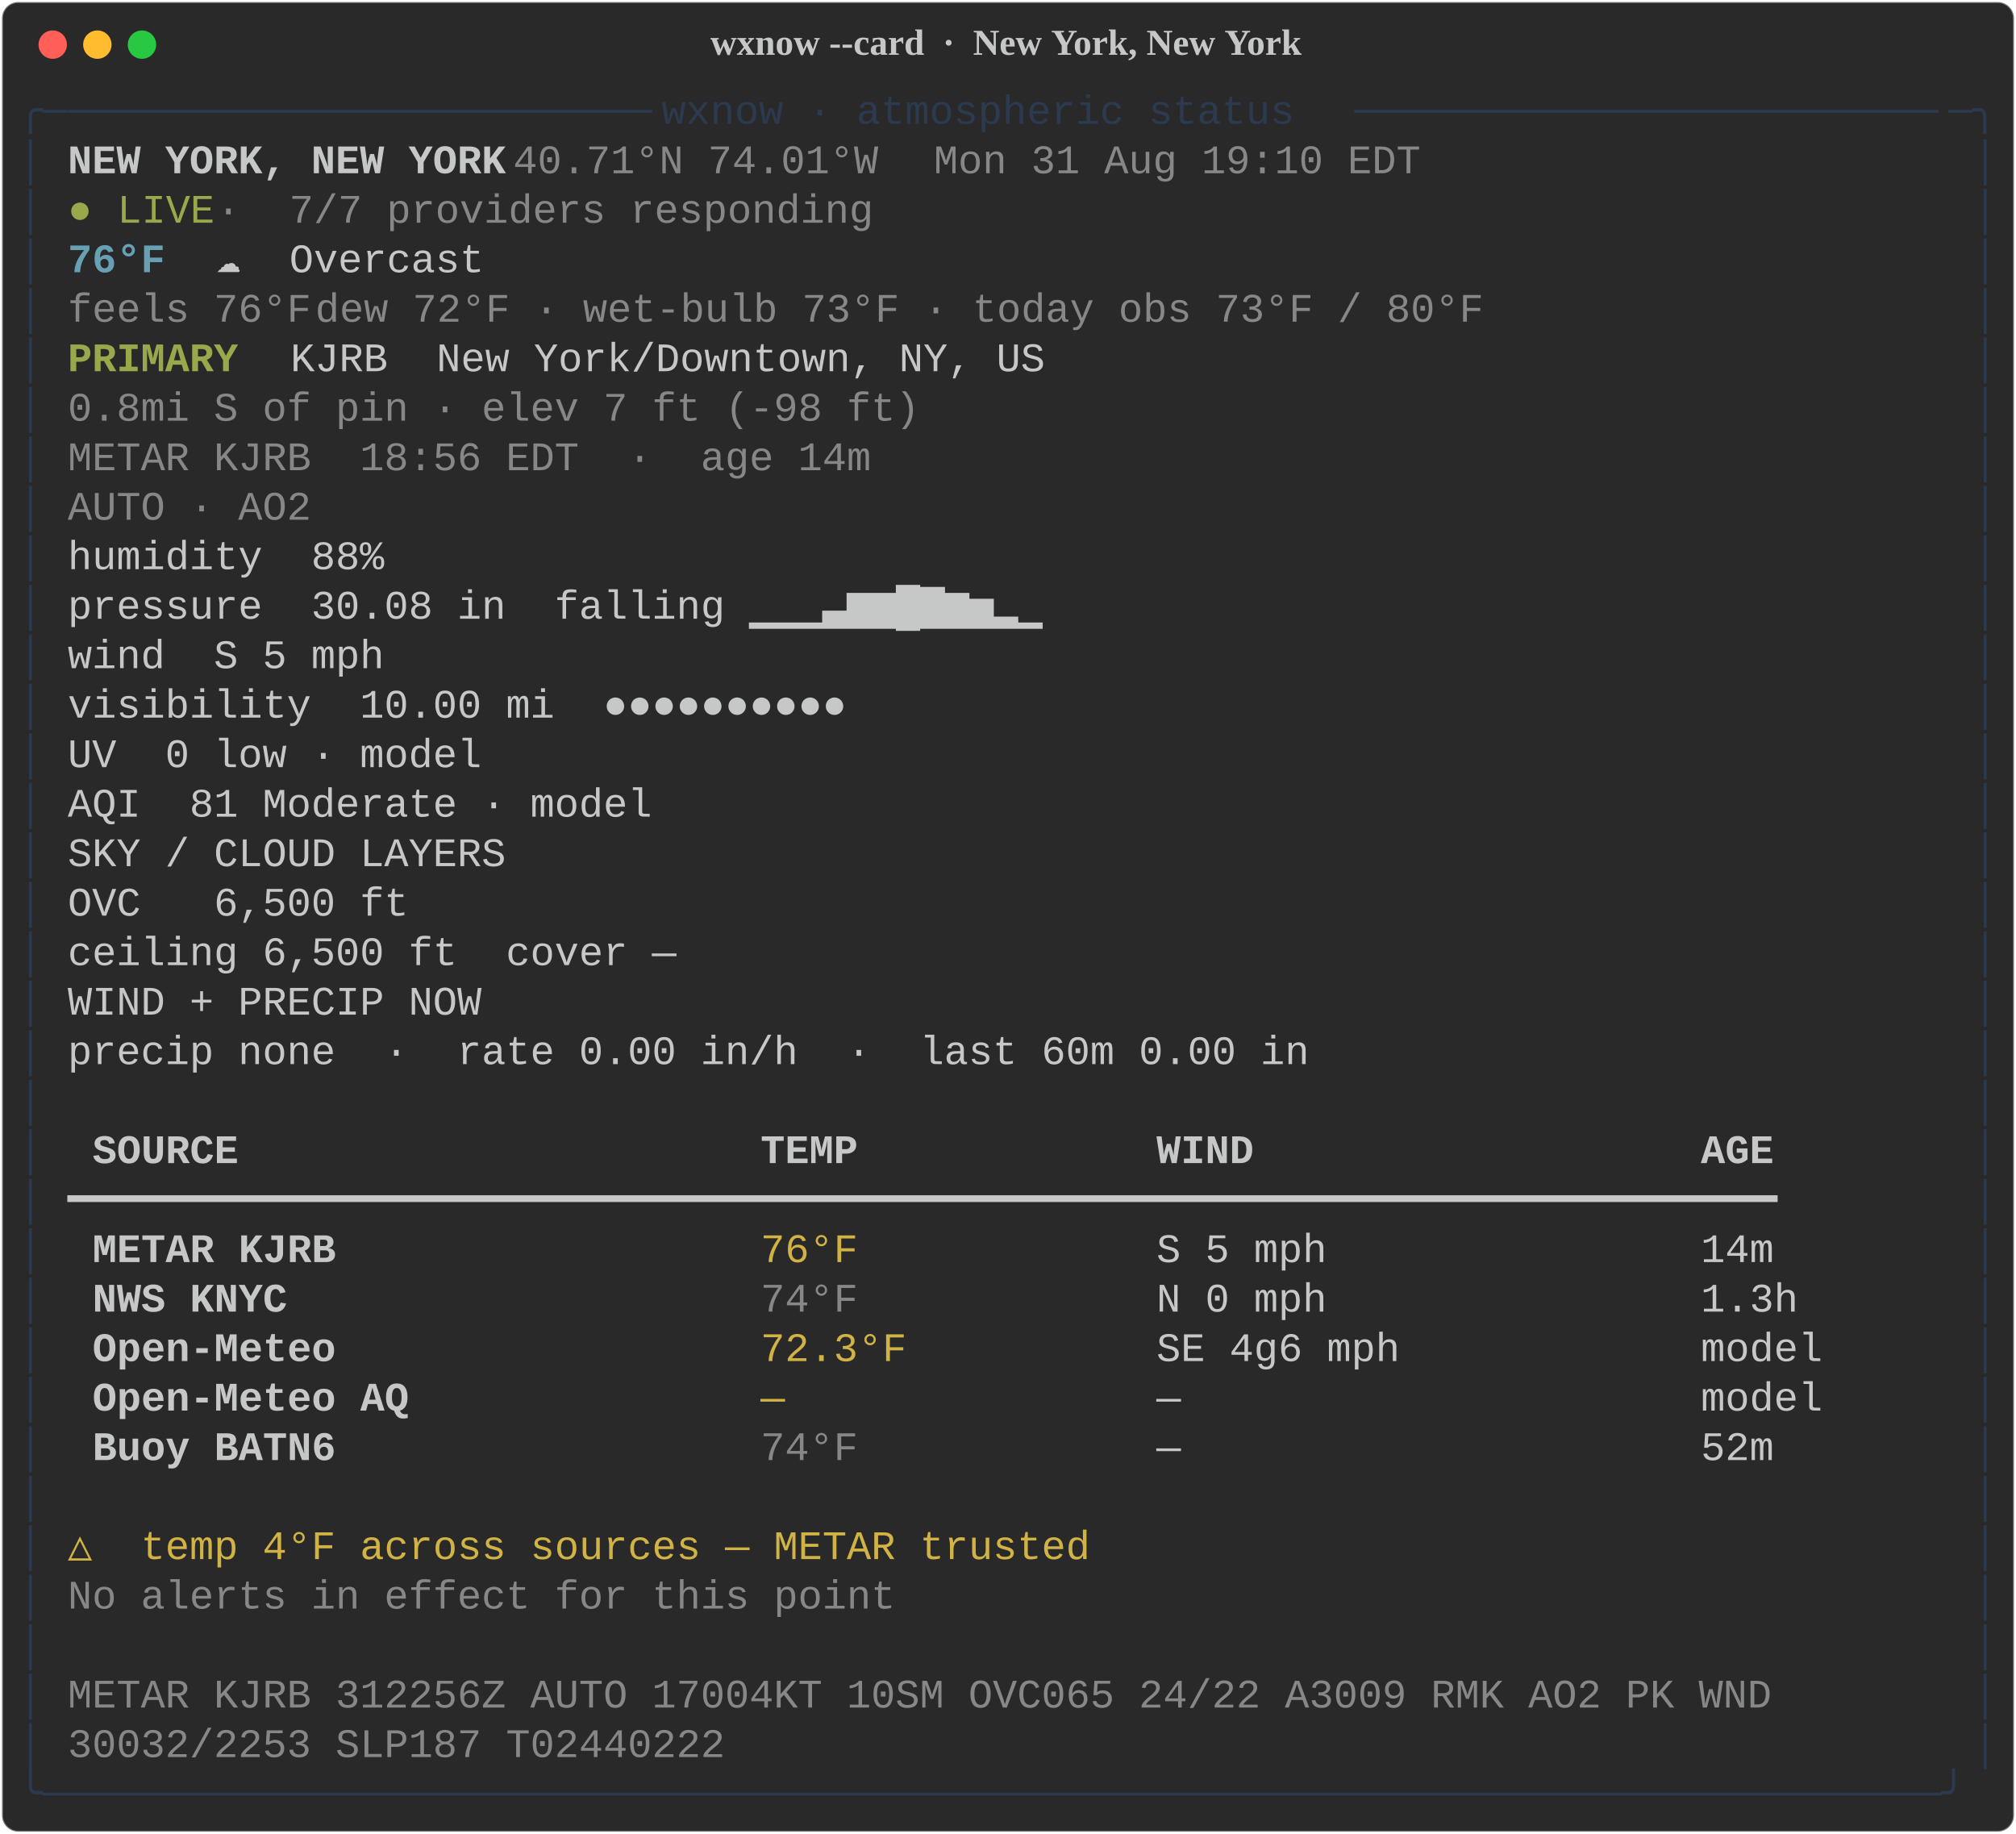
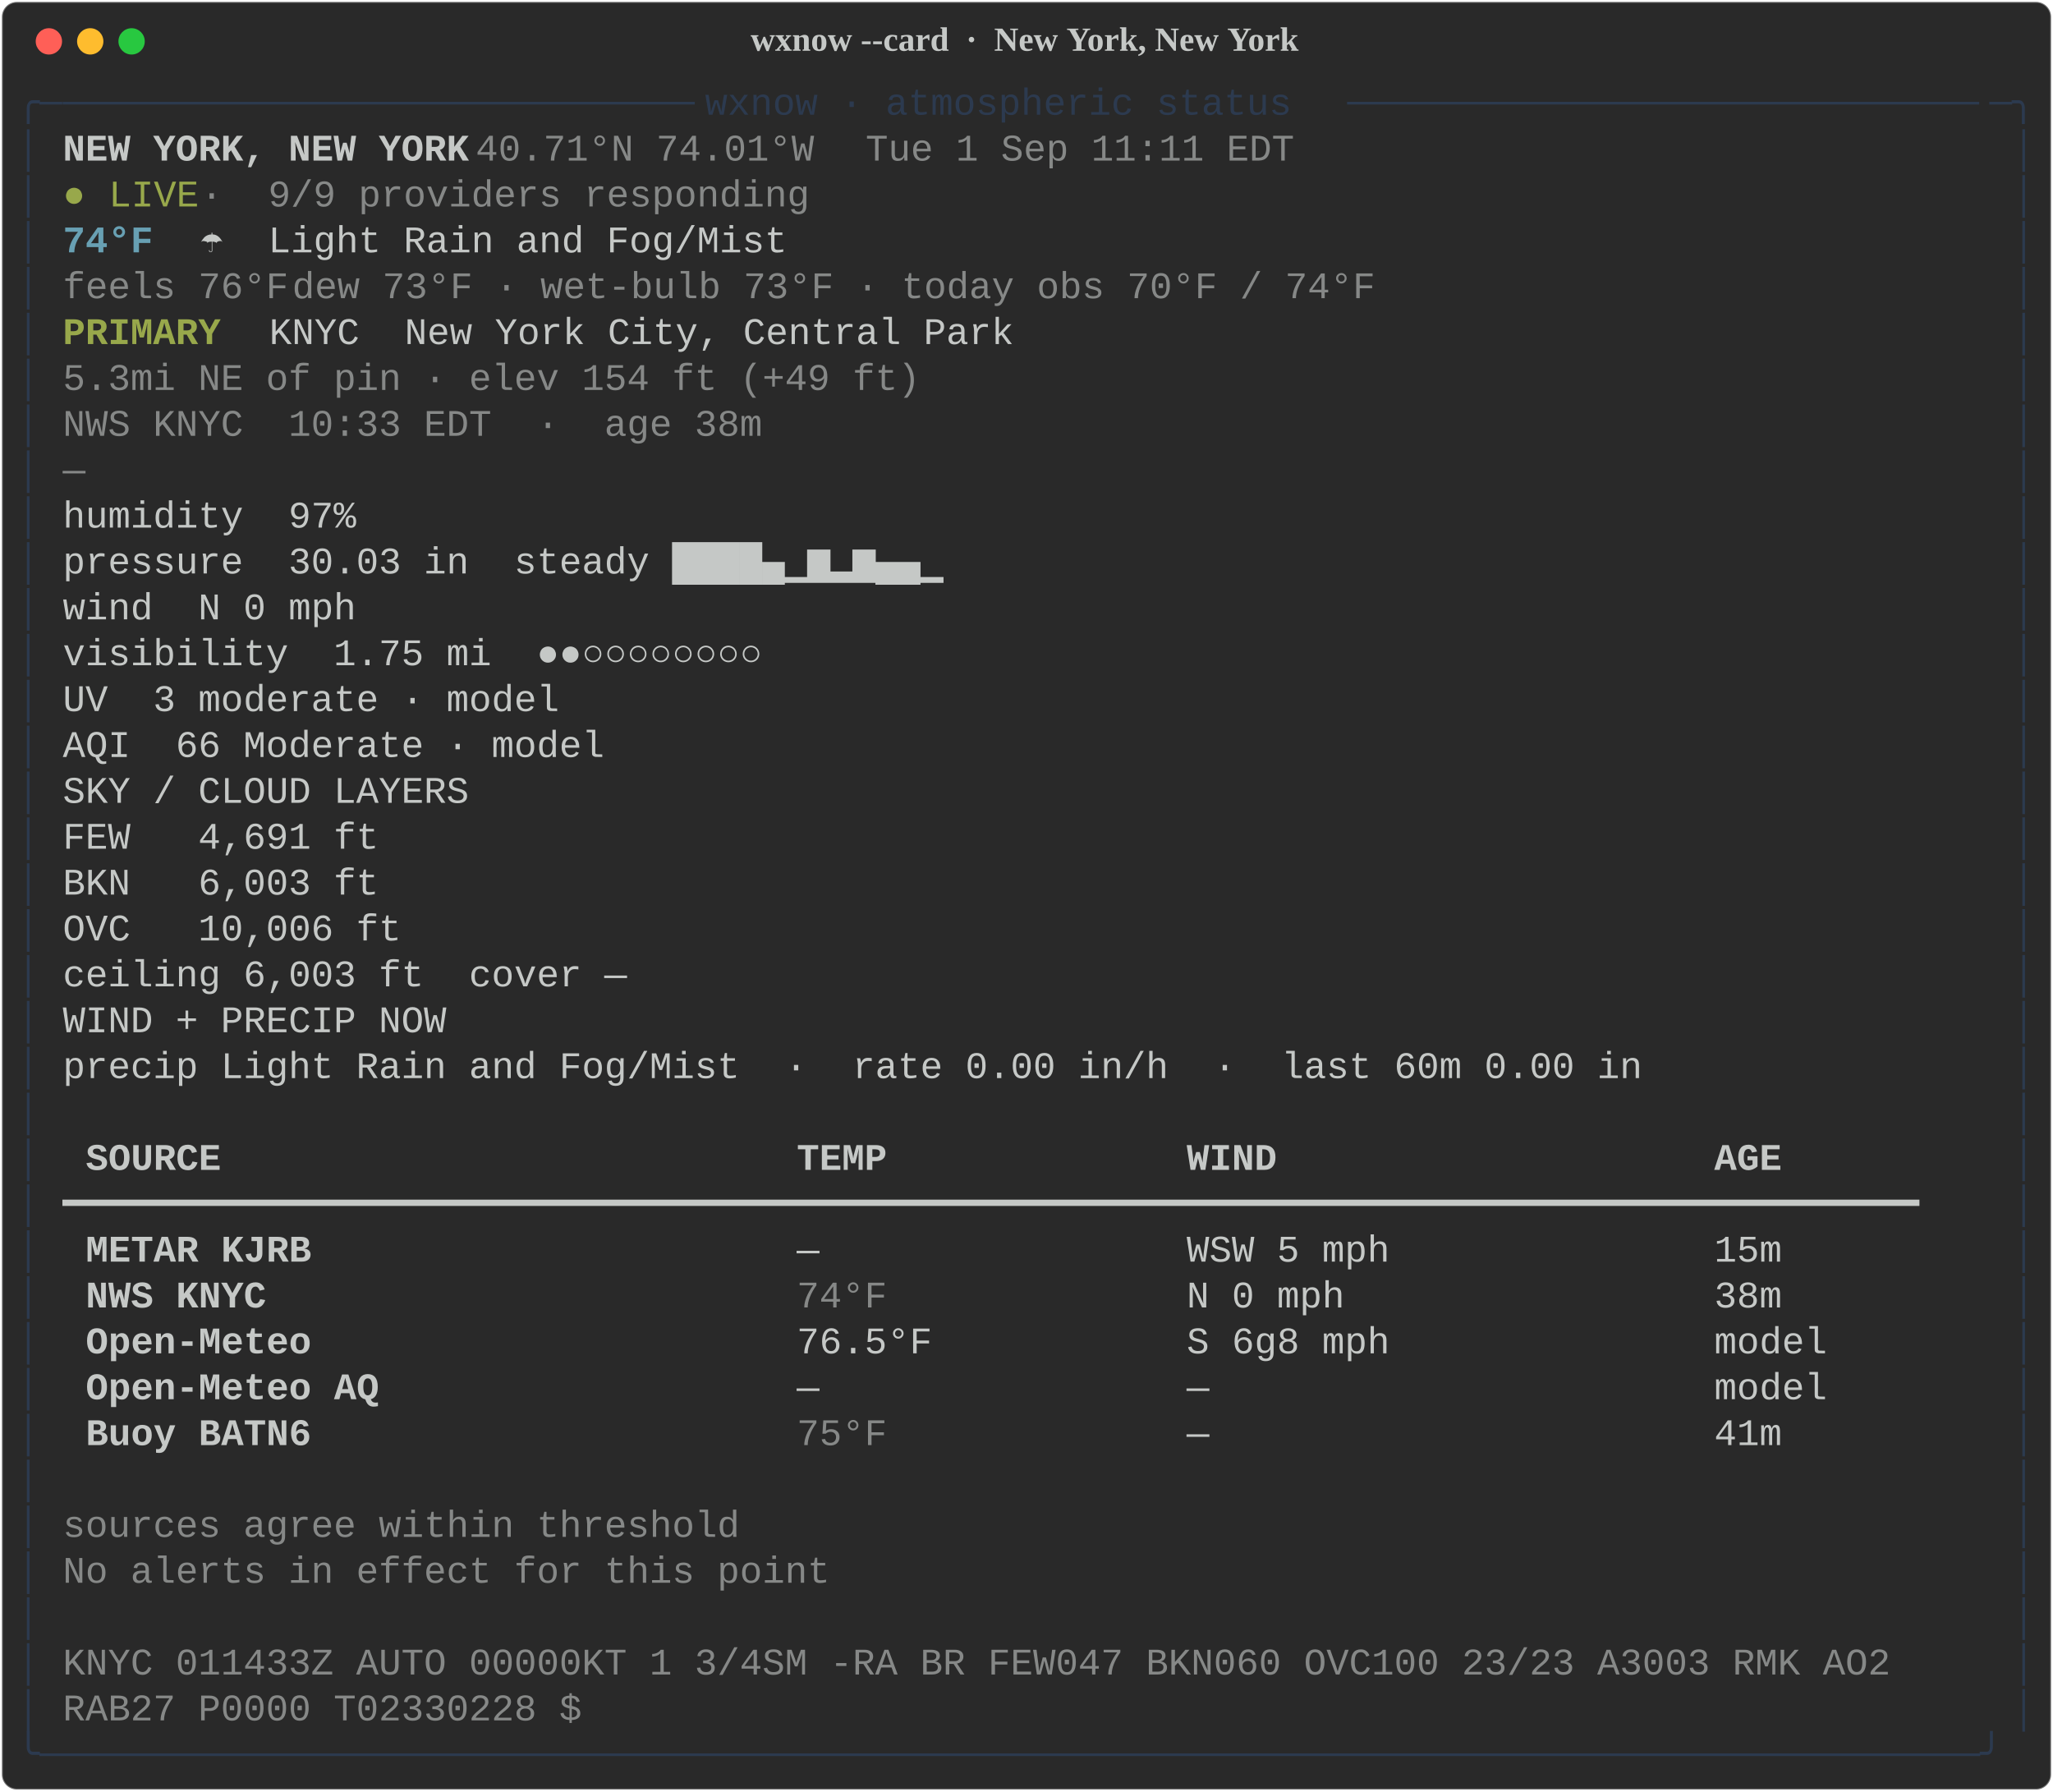
- <svg xmlns="http://www.w3.org/2000/svg" viewBox="0 0 994 904.0">
-   <rect fill="#292929" stroke="rgba(255,255,255,0.35)" stroke-width="1" x="1" y="1" width="992" height="902" rx="8" />
-   <text font-weight="bold" font-size="18px" fill="#c5c8c6" text-anchor="middle" x="496" y="27">wxnow --card  ·  New York, New York</text>
+ <svg xmlns="http://www.w3.org/2000/svg" class="rich-terminal" viewBox="0 0 1092 952.8">
+   <defs>
+     <clipPath id="wxnow-card-clip-terminal">
+       <rect x="0" y="0" width="1072.6" height="901.8" />
+     </clipPath>
+     <clipPath id="wxnow-card-line-0">
+       <rect x="0" y="1.5" width="1073.6" height="24.65" />
+     </clipPath>
+     <clipPath id="wxnow-card-line-1">
+       <rect x="0" y="25.9" width="1073.6" height="24.65" />
+     </clipPath>
+     <clipPath id="wxnow-card-line-2">
+       <rect x="0" y="50.3" width="1073.6" height="24.65" />
+     </clipPath>
+     <clipPath id="wxnow-card-line-3">
+       <rect x="0" y="74.7" width="1073.6" height="24.65" />
+     </clipPath>
+     <clipPath id="wxnow-card-line-4">
+       <rect x="0" y="99.1" width="1073.6" height="24.65" />
+     </clipPath>
+     <clipPath id="wxnow-card-line-5">
+       <rect x="0" y="123.5" width="1073.6" height="24.65" />
+     </clipPath>
+     <clipPath id="wxnow-card-line-6">
+       <rect x="0" y="147.9" width="1073.6" height="24.65" />
+     </clipPath>
+     <clipPath id="wxnow-card-line-7">
+       <rect x="0" y="172.3" width="1073.6" height="24.65" />
+     </clipPath>
+     <clipPath id="wxnow-card-line-8">
+       <rect x="0" y="196.7" width="1073.6" height="24.65" />
+     </clipPath>
+     <clipPath id="wxnow-card-line-9">
+       <rect x="0" y="221.1" width="1073.6" height="24.65" />
+     </clipPath>
+     <clipPath id="wxnow-card-line-10">
+       <rect x="0" y="245.5" width="1073.6" height="24.65" />
+     </clipPath>
+     <clipPath id="wxnow-card-line-11">
+       <rect x="0" y="269.9" width="1073.6" height="24.65" />
+     </clipPath>
+     <clipPath id="wxnow-card-line-12">
+       <rect x="0" y="294.3" width="1073.6" height="24.65" />
+     </clipPath>
+     <clipPath id="wxnow-card-line-13">
+       <rect x="0" y="318.7" width="1073.6" height="24.65" />
+     </clipPath>
+     <clipPath id="wxnow-card-line-14">
+       <rect x="0" y="343.1" width="1073.6" height="24.65" />
+     </clipPath>
+     <clipPath id="wxnow-card-line-15">
+       <rect x="0" y="367.5" width="1073.6" height="24.65" />
+     </clipPath>
+     <clipPath id="wxnow-card-line-16">
+       <rect x="0" y="391.9" width="1073.6" height="24.65" />
+     </clipPath>
+     <clipPath id="wxnow-card-line-17">
+       <rect x="0" y="416.3" width="1073.6" height="24.65" />
+     </clipPath>
+     <clipPath id="wxnow-card-line-18">
+       <rect x="0" y="440.7" width="1073.6" height="24.65" />
+     </clipPath>
+     <clipPath id="wxnow-card-line-19">
+       <rect x="0" y="465.1" width="1073.6" height="24.65" />
+     </clipPath>
+     <clipPath id="wxnow-card-line-20">
+       <rect x="0" y="489.5" width="1073.6" height="24.65" />
+     </clipPath>
+     <clipPath id="wxnow-card-line-21">
+       <rect x="0" y="513.9" width="1073.6" height="24.65" />
+     </clipPath>
+     <clipPath id="wxnow-card-line-22">
+       <rect x="0" y="538.3" width="1073.6" height="24.65" />
+     </clipPath>
+     <clipPath id="wxnow-card-line-23">
+       <rect x="0" y="562.7" width="1073.6" height="24.65" />
+     </clipPath>
+     <clipPath id="wxnow-card-line-24">
+       <rect x="0" y="587.1" width="1073.6" height="24.65" />
+     </clipPath>
+     <clipPath id="wxnow-card-line-25">
+       <rect x="0" y="611.5" width="1073.6" height="24.65" />
+     </clipPath>
+     <clipPath id="wxnow-card-line-26">
+       <rect x="0" y="635.9" width="1073.6" height="24.65" />
+     </clipPath>
+     <clipPath id="wxnow-card-line-27">
+       <rect x="0" y="660.3" width="1073.6" height="24.65" />
+     </clipPath>
+     <clipPath id="wxnow-card-line-28">
+       <rect x="0" y="684.7" width="1073.6" height="24.65" />
+     </clipPath>
+     <clipPath id="wxnow-card-line-29">
+       <rect x="0" y="709.1" width="1073.6" height="24.65" />
+     </clipPath>
+     <clipPath id="wxnow-card-line-30">
+       <rect x="0" y="733.5" width="1073.6" height="24.65" />
+     </clipPath>
+     <clipPath id="wxnow-card-line-31">
+       <rect x="0" y="757.9" width="1073.6" height="24.65" />
+     </clipPath>
+     <clipPath id="wxnow-card-line-32">
+       <rect x="0" y="782.3" width="1073.6" height="24.65" />
+     </clipPath>
+     <clipPath id="wxnow-card-line-33">
+       <rect x="0" y="806.7" width="1073.6" height="24.65" />
+     </clipPath>
+     <clipPath id="wxnow-card-line-34">
+       <rect x="0" y="831.1" width="1073.6" height="24.65" />
+     </clipPath>
+     <clipPath id="wxnow-card-line-35">
+       <rect x="0" y="855.5" width="1073.6" height="24.65" />
+     </clipPath>
+   </defs>
+   <rect fill="#292929" stroke="rgba(255,255,255,0.35)" stroke-width="1" x="1" y="1" width="1090" height="950.8" rx="8" />
+   <text class="wxnow-card-title" font-weight="bold" font-size="18px" fill="#c5c8c6" text-anchor="middle" x="545" y="27">wxnow --card  ·  New York, New York</text>
  <g transform="translate(26,22)">
    <circle cx="0" cy="0" r="7" fill="#ff5f57" />
    <circle cx="22" cy="0" r="7" fill="#febc2e" />
    <circle cx="44" cy="0" r="7" fill="#28c840" />
  </g>
-   <g transform="translate(9, 41)">
-     <g font-size="20px" font-family="ui-monospace, SFMono-Regular, Menlo, Monaco, Consolas, Liberation Mono, monospace">
-       <text fill="#2c3a4f" x="0" y="20">╭─</text>
-       <text fill="#2c3a4f" x="24.4" y="20">────────────────────────</text>
-       <text fill="#2c3a4f" x="317.2" y="20"> wxnow · atmospheric status</text>
-       <text fill="#2c3a4f" x="658.8" y="20">────────────────────────</text>
-       <text fill="#2c3a4f" x="951.6" y="20">─╮</text>
-       <text fill="#2c3a4f" x="0" y="44.4">│</text>
-       <text fill="#c5c8c6" font-weight="bold" x="24.4" y="44.4">NEW YORK, NEW YORK</text>
-       <text fill="#868887" x="244" y="44.4">  40.71°N 74.01°W</text>
-       <text fill="#868887" x="451.4" y="44.4">  Mon 31 Aug 19:10 EDT</text>
-       <text fill="#2c3a4f" x="963.8" y="44.4">│</text>
-       <text fill="#2c3a4f" x="0" y="68.8">│</text>
-       <text fill="#98a84b" x="24.4" y="68.8">●</text>
-       <text fill="#98a84b" x="48.8" y="68.8">LIVE</text>
-       <text fill="#868887" x="97.6" y="68.8">  ·  7/7 providers responding</text>
-       <text fill="#2c3a4f" x="963.8" y="68.8">│</text>
-       <text fill="#2c3a4f" x="0" y="93.2">│</text>
-       <text fill="#68a0b3" font-weight="bold" x="24.4" y="93.2">76°F</text>
-       <text fill="#c5c8c6" x="97.6" y="93.2">☁  Overcast</text>
-       <text fill="#2c3a4f" x="963.8" y="93.2">│</text>
-       <text fill="#2c3a4f" x="0" y="117.6">│</text>
-       <text fill="#868887" x="24.4" y="117.6">feels 76°F</text>
-       <text fill="#868887" x="146.4" y="117.6">   dew 72°F · wet-bulb 73°F · today obs 73°F / 80°F</text>
-       <text fill="#2c3a4f" x="963.8" y="117.6">│</text>
-       <text fill="#2c3a4f" x="0" y="142">│</text>
-       <text fill="#98a84b" font-weight="bold" x="24.4" y="142">PRIMARY</text>
-       <text fill="#c5c8c6" x="134.2" y="142">KJRB  New York/Downtown, NY, US</text>
-       <text fill="#2c3a4f" x="963.8" y="142">│</text>
-       <text fill="#2c3a4f" x="0" y="166.4">│</text>
-       <text fill="#868887" x="24.4" y="166.4">0.8mi S of pin · elev 7 ft (-98 ft)</text>
-       <text fill="#2c3a4f" x="963.8" y="166.4">│</text>
-       <text fill="#2c3a4f" x="0" y="190.8">│</text>
-       <text fill="#868887" x="24.4" y="190.8">METAR KJRB  18:56 EDT  ·  age 14m</text>
-       <text fill="#2c3a4f" x="963.8" y="190.8">│</text>
-       <text fill="#2c3a4f" x="0" y="215.2">│</text>
-       <text fill="#868887" x="24.4" y="215.2">AUTO · AO2</text>
-       <text fill="#2c3a4f" x="963.8" y="215.2">│</text>
-       <text fill="#2c3a4f" x="0" y="239.6">│</text>
-       <text fill="#c5c8c6" x="24.4" y="239.6">humidity  88%</text>
-       <text fill="#2c3a4f" x="963.8" y="239.6">│</text>
-       <text fill="#2c3a4f" x="0" y="264">│</text>
-       <text fill="#c5c8c6" x="24.4" y="264">pressure  30.08 in  falling ▁▁▁▃▆▆█▇▆▅▂▁</text>
-       <text fill="#2c3a4f" x="963.8" y="264">│</text>
-       <text fill="#2c3a4f" x="0" y="288.4">│</text>
-       <text fill="#c5c8c6" x="24.4" y="288.4">wind  S 5 mph</text>
-       <text fill="#2c3a4f" x="963.8" y="288.4">│</text>
-       <text fill="#2c3a4f" x="0" y="312.8">│</text>
-       <text fill="#c5c8c6" x="24.4" y="312.8">visibility  10.00 mi  ●●●●●●●●●●</text>
-       <text fill="#2c3a4f" x="963.8" y="312.8">│</text>
-       <text fill="#2c3a4f" x="0" y="337.2">│</text>
-       <text fill="#c5c8c6" x="24.4" y="337.2">UV  0 low · model</text>
-       <text fill="#2c3a4f" x="963.8" y="337.2">│</text>
-       <text fill="#2c3a4f" x="0" y="361.6">│</text>
-       <text fill="#c5c8c6" x="24.4" y="361.6">AQI  81 Moderate · model</text>
-       <text fill="#2c3a4f" x="963.8" y="361.6">│</text>
-       <text fill="#2c3a4f" x="0" y="386">│</text>
-       <text fill="#c5c8c6" x="24.4" y="386">SKY / CLOUD LAYERS</text>
-       <text fill="#2c3a4f" x="963.8" y="386">│</text>
-       <text fill="#2c3a4f" x="0" y="410.4">│</text>
-       <text fill="#c5c8c6" x="24.4" y="410.4">  OVC   6,500 ft</text>
-       <text fill="#2c3a4f" x="963.8" y="410.4">│</text>
-       <text fill="#2c3a4f" x="0" y="434.8">│</text>
-       <text fill="#c5c8c6" x="24.4" y="434.8">  ceiling 6,500 ft  cover —</text>
-       <text fill="#2c3a4f" x="963.8" y="434.8">│</text>
-       <text fill="#2c3a4f" x="0" y="459.2">│</text>
-       <text fill="#c5c8c6" x="24.4" y="459.2">WIND + PRECIP NOW</text>
-       <text fill="#2c3a4f" x="963.8" y="459.2">│</text>
-       <text fill="#2c3a4f" x="0" y="483.6">│</text>
-       <text fill="#c5c8c6" x="24.4" y="483.6">  precip none  ·  rate 0.00 in/h  ·  last 60m 0.00 in</text>
-       <text fill="#2c3a4f" x="963.8" y="483.6">│</text>
-       <text fill="#2c3a4f" x="0" y="508">│</text>
-       <text fill="#2c3a4f" x="963.8" y="508">│</text>
-       <text fill="#2c3a4f" x="0" y="532.4">│</text>
-       <text fill="#c5c8c6" font-weight="bold" x="36.6" y="532.4">SOURCE</text>
-       <text fill="#c5c8c6" font-weight="bold" x="366" y="532.4">TEMP</text>
-       <text fill="#c5c8c6" font-weight="bold" x="561.2" y="532.4">WIND</text>
-       <text fill="#c5c8c6" font-weight="bold" x="829.6" y="532.4">AGE</text>
-       <text fill="#2c3a4f" x="963.8" y="532.4">│</text>
-       <text fill="#2c3a4f" x="0" y="556.8">│</text>
-       <text fill="#c5c8c6" x="24.4" y="556.8"> ━━━━━━━━━━━━━━━━━━━━━━━━━━━━━━━━━━━━━━━━━━━━━━━━━━━━━━━━━━━━━━━━━━━━━━</text>
-       <text fill="#2c3a4f" x="963.8" y="556.8">│</text>
-       <text fill="#2c3a4f" x="0" y="581.2">│</text>
-       <text fill="#c5c8c6" font-weight="bold" x="36.6" y="581.2">METAR KJRB</text>
-       <text fill="#d0b344" x="366" y="581.2">76°F</text>
-       <text fill="#c5c8c6" x="561.2" y="581.2">S 5 mph</text>
-       <text fill="#c5c8c6" x="829.6" y="581.2">14m</text>
-       <text fill="#2c3a4f" x="963.8" y="581.2">│</text>
-       <text fill="#2c3a4f" x="0" y="605.6">│</text>
-       <text fill="#c5c8c6" font-weight="bold" x="36.6" y="605.6">NWS KNYC</text>
-       <text fill="#868887" x="366" y="605.6">74°F</text>
-       <text fill="#c5c8c6" x="561.2" y="605.6">N 0 mph</text>
-       <text fill="#c5c8c6" x="829.6" y="605.6">1.3h</text>
-       <text fill="#2c3a4f" x="963.8" y="605.6">│</text>
-       <text fill="#2c3a4f" x="0" y="630">│</text>
-       <text fill="#c5c8c6" font-weight="bold" x="36.6" y="630">Open-Meteo</text>
-       <text fill="#d0b344" x="366" y="630">72.3°F</text>
-       <text fill="#c5c8c6" x="561.2" y="630">SE 4g6 mph</text>
-       <text fill="#c5c8c6" x="829.6" y="630">model</text>
-       <text fill="#2c3a4f" x="963.8" y="630">│</text>
-       <text fill="#2c3a4f" x="0" y="654.4">│</text>
-       <text fill="#c5c8c6" font-weight="bold" x="36.6" y="654.4">Open-Meteo AQ</text>
-       <text fill="#d0b344" x="366" y="654.4">—</text>
-       <text fill="#c5c8c6" x="561.2" y="654.4">—</text>
-       <text fill="#c5c8c6" x="829.6" y="654.4">model</text>
-       <text fill="#2c3a4f" x="963.8" y="654.4">│</text>
-       <text fill="#2c3a4f" x="0" y="678.8">│</text>
-       <text fill="#c5c8c6" font-weight="bold" x="36.6" y="678.8">Buoy BATN6</text>
-       <text fill="#868887" x="366" y="678.8">74°F</text>
-       <text fill="#c5c8c6" x="561.2" y="678.8">—</text>
-       <text fill="#c5c8c6" x="829.6" y="678.8">52m</text>
-       <text fill="#2c3a4f" x="963.8" y="678.8">│</text>
-       <text fill="#2c3a4f" x="0" y="703.2">│</text>
-       <text fill="#2c3a4f" x="963.8" y="703.2">│</text>
-       <text fill="#2c3a4f" x="0" y="727.6">│</text>
-       <text fill="#d0b344" x="24.4" y="727.6">△  temp 4°F across sources — METAR trusted</text>
-       <text fill="#2c3a4f" x="963.8" y="727.6">│</text>
-       <text fill="#2c3a4f" x="0" y="752">│</text>
-       <text fill="#868887" x="24.4" y="752">No alerts in effect for this point</text>
-       <text fill="#2c3a4f" x="963.8" y="752">│</text>
-       <text fill="#2c3a4f" x="0" y="776.4">│</text>
-       <text fill="#2c3a4f" x="963.8" y="776.4">│</text>
-       <text fill="#2c3a4f" x="0" y="800.8">│</text>
-       <text fill="#868887" x="24.4" y="800.8">METAR KJRB 312256Z AUTO 17004KT 10SM OVC065 24/22 A3009 RMK AO2 PK WND</text>
-       <text fill="#2c3a4f" x="963.8" y="800.8">│</text>
-       <text fill="#2c3a4f" x="0" y="825.2">│</text>
-       <text fill="#868887" x="24.4" y="825.2">30032/2253 SLP187 T02440222</text>
-       <text fill="#2c3a4f" x="963.8" y="825.2">│</text>
-       <text fill="#2c3a4f" x="0" y="849.6">╰──────────────────────────────────────────────────────────────────────────────╯</text>
+   <g transform="translate(9, 41)" clip-path="url(#wxnow-card-clip-terminal)">
+     <g class="wxnow-card-matrix" font-size="20px" font-family="ui-monospace, SFMono-Regular, Menlo, Monaco, Consolas, Liberation Mono, monospace">
+       <text class="wxnow-card-r1" fill="#2c3a4f" x="0" y="20" textLength="24.4" clip-path="url(#wxnow-card-line-0)">╭─</text>
+       <text class="wxnow-card-r1" fill="#2c3a4f" x="24.4" y="20" textLength="341.6" clip-path="url(#wxnow-card-line-0)">────────────────────────────</text>
+       <text class="wxnow-card-r1" fill="#2c3a4f" x="366" y="20" textLength="341.6" clip-path="url(#wxnow-card-line-0)"> wxnow · atmospheric status </text>
+       <text class="wxnow-card-r1" fill="#2c3a4f" x="707.6" y="20" textLength="341.6" clip-path="url(#wxnow-card-line-0)">────────────────────────────</text>
+       <text class="wxnow-card-r1" fill="#2c3a4f" x="1049.2" y="20" textLength="24.4" clip-path="url(#wxnow-card-line-0)">─╮</text>
+       <text class="wxnow-card-r2" fill="#c5c8c6" x="1073.6" y="20" textLength="12.2" clip-path="url(#wxnow-card-line-0)">
+ </text>
+       <text class="wxnow-card-r1" fill="#2c3a4f" x="0" y="44.4" textLength="12.2" clip-path="url(#wxnow-card-line-1)">│</text>
+       <text class="wxnow-card-r3" fill="#c5c8c6" font-weight="bold" x="24.4" y="44.4" textLength="219.6" clip-path="url(#wxnow-card-line-1)">NEW YORK, NEW YORK</text>
+       <text class="wxnow-card-r4" fill="#868887" x="244" y="44.4" textLength="207.4" clip-path="url(#wxnow-card-line-1)">  40.71°N 74.01°W</text>
+       <text class="wxnow-card-r4" fill="#868887" x="451.4" y="44.4" textLength="256.2" clip-path="url(#wxnow-card-line-1)">  Tue 1 Sep 11:11 EDT</text>
+       <text class="wxnow-card-r1" fill="#2c3a4f" x="1061.4" y="44.4" textLength="12.2" clip-path="url(#wxnow-card-line-1)">│</text>
+       <text class="wxnow-card-r2" fill="#c5c8c6" x="1073.6" y="44.4" textLength="12.2" clip-path="url(#wxnow-card-line-1)">
+ </text>
+       <text class="wxnow-card-r1" fill="#2c3a4f" x="0" y="68.8" textLength="12.2" clip-path="url(#wxnow-card-line-2)">│</text>
+       <text class="wxnow-card-r5" fill="#98a84b" x="24.4" y="68.8" textLength="24.4" clip-path="url(#wxnow-card-line-2)">● </text>
+       <text class="wxnow-card-r5" fill="#98a84b" x="48.8" y="68.8" textLength="48.8" clip-path="url(#wxnow-card-line-2)">LIVE</text>
+       <text class="wxnow-card-r4" fill="#868887" x="97.6" y="68.8" textLength="353.8" clip-path="url(#wxnow-card-line-2)">  ·  9/9 providers responding</text>
+       <text class="wxnow-card-r1" fill="#2c3a4f" x="1061.4" y="68.8" textLength="12.2" clip-path="url(#wxnow-card-line-2)">│</text>
+       <text class="wxnow-card-r2" fill="#c5c8c6" x="1073.6" y="68.8" textLength="12.2" clip-path="url(#wxnow-card-line-2)">
+ </text>
+       <text class="wxnow-card-r1" fill="#2c3a4f" x="0" y="93.2" textLength="12.2" clip-path="url(#wxnow-card-line-3)">│</text>
+       <text class="wxnow-card-r6" fill="#68a0b3" font-weight="bold" x="24.4" y="93.2" textLength="73.2" clip-path="url(#wxnow-card-line-3)">74°F  </text>
+       <text class="wxnow-card-r2" fill="#c5c8c6" x="97.6" y="93.2" textLength="951.6" clip-path="url(#wxnow-card-line-3)">☂  Light Rain and Fog/Mist                                                    </text>
+       <text class="wxnow-card-r1" fill="#2c3a4f" x="1061.4" y="93.2" textLength="12.2" clip-path="url(#wxnow-card-line-3)">│</text>
+       <text class="wxnow-card-r2" fill="#c5c8c6" x="1073.6" y="93.2" textLength="12.2" clip-path="url(#wxnow-card-line-3)">
+ </text>
+       <text class="wxnow-card-r1" fill="#2c3a4f" x="0" y="117.6" textLength="12.2" clip-path="url(#wxnow-card-line-4)">│</text>
+       <text class="wxnow-card-r4" fill="#868887" x="24.4" y="117.6" textLength="122" clip-path="url(#wxnow-card-line-4)">feels 76°F</text>
+       <text class="wxnow-card-r4" fill="#868887" x="146.4" y="117.6" textLength="622.2" clip-path="url(#wxnow-card-line-4)">   dew 73°F · wet-bulb 73°F · today obs 70°F / 74°F</text>
+       <text class="wxnow-card-r1" fill="#2c3a4f" x="1061.4" y="117.6" textLength="12.2" clip-path="url(#wxnow-card-line-4)">│</text>
+       <text class="wxnow-card-r2" fill="#c5c8c6" x="1073.6" y="117.6" textLength="12.2" clip-path="url(#wxnow-card-line-4)">
+ </text>
+       <text class="wxnow-card-r1" fill="#2c3a4f" x="0" y="142" textLength="12.2" clip-path="url(#wxnow-card-line-5)">│</text>
+       <text class="wxnow-card-r7" fill="#98a84b" font-weight="bold" x="24.4" y="142" textLength="109.8" clip-path="url(#wxnow-card-line-5)">PRIMARY  </text>
+       <text class="wxnow-card-r2" fill="#c5c8c6" x="134.2" y="142" textLength="915" clip-path="url(#wxnow-card-line-5)">KNYC  New York City, Central Park                                          </text>
+       <text class="wxnow-card-r1" fill="#2c3a4f" x="1061.4" y="142" textLength="12.2" clip-path="url(#wxnow-card-line-5)">│</text>
+       <text class="wxnow-card-r2" fill="#c5c8c6" x="1073.6" y="142" textLength="12.2" clip-path="url(#wxnow-card-line-5)">
+ </text>
+       <text class="wxnow-card-r1" fill="#2c3a4f" x="0" y="166.4" textLength="12.2" clip-path="url(#wxnow-card-line-6)">│</text>
+       <text class="wxnow-card-r4" fill="#868887" x="24.4" y="166.4" textLength="463.6" clip-path="url(#wxnow-card-line-6)">5.3mi NE of pin · elev 154 ft (+49 ft)</text>
+       <text class="wxnow-card-r1" fill="#2c3a4f" x="1061.4" y="166.4" textLength="12.2" clip-path="url(#wxnow-card-line-6)">│</text>
+       <text class="wxnow-card-r2" fill="#c5c8c6" x="1073.6" y="166.4" textLength="12.2" clip-path="url(#wxnow-card-line-6)">
+ </text>
+       <text class="wxnow-card-r1" fill="#2c3a4f" x="0" y="190.8" textLength="12.2" clip-path="url(#wxnow-card-line-7)">│</text>
+       <text class="wxnow-card-r4" fill="#868887" x="24.4" y="190.8" textLength="378.2" clip-path="url(#wxnow-card-line-7)">NWS KNYC  10:33 EDT  ·  age 38m</text>
+       <text class="wxnow-card-r1" fill="#2c3a4f" x="1061.4" y="190.8" textLength="12.2" clip-path="url(#wxnow-card-line-7)">│</text>
+       <text class="wxnow-card-r2" fill="#c5c8c6" x="1073.6" y="190.8" textLength="12.2" clip-path="url(#wxnow-card-line-7)">
+ </text>
+       <text class="wxnow-card-r1" fill="#2c3a4f" x="0" y="215.2" textLength="12.2" clip-path="url(#wxnow-card-line-8)">│</text>
+       <text class="wxnow-card-r4" fill="#868887" x="24.4" y="215.2" textLength="12.2" clip-path="url(#wxnow-card-line-8)">—</text>
+       <text class="wxnow-card-r1" fill="#2c3a4f" x="1061.4" y="215.2" textLength="12.2" clip-path="url(#wxnow-card-line-8)">│</text>
+       <text class="wxnow-card-r2" fill="#c5c8c6" x="1073.6" y="215.2" textLength="12.2" clip-path="url(#wxnow-card-line-8)">
+ </text>
+       <text class="wxnow-card-r1" fill="#2c3a4f" x="0" y="239.6" textLength="12.2" clip-path="url(#wxnow-card-line-9)">│</text>
+       <text class="wxnow-card-r2" fill="#c5c8c6" x="24.4" y="239.6" textLength="1024.8" clip-path="url(#wxnow-card-line-9)">humidity  97%                                                                       </text>
+       <text class="wxnow-card-r1" fill="#2c3a4f" x="1061.4" y="239.6" textLength="12.2" clip-path="url(#wxnow-card-line-9)">│</text>
+       <text class="wxnow-card-r2" fill="#c5c8c6" x="1073.6" y="239.6" textLength="12.2" clip-path="url(#wxnow-card-line-9)">
+ </text>
+       <text class="wxnow-card-r1" fill="#2c3a4f" x="0" y="264" textLength="12.2" clip-path="url(#wxnow-card-line-10)">│</text>
+       <text class="wxnow-card-r2" fill="#c5c8c6" x="24.4" y="264" textLength="1024.8" clip-path="url(#wxnow-card-line-10)">pressure  30.03 in  steady ████▄▁▆▂▆▄▄▁                                             </text>
+       <text class="wxnow-card-r1" fill="#2c3a4f" x="1061.4" y="264" textLength="12.2" clip-path="url(#wxnow-card-line-10)">│</text>
+       <text class="wxnow-card-r2" fill="#c5c8c6" x="1073.6" y="264" textLength="12.2" clip-path="url(#wxnow-card-line-10)">
+ </text>
+       <text class="wxnow-card-r1" fill="#2c3a4f" x="0" y="288.4" textLength="12.2" clip-path="url(#wxnow-card-line-11)">│</text>
+       <text class="wxnow-card-r2" fill="#c5c8c6" x="24.4" y="288.4" textLength="1024.8" clip-path="url(#wxnow-card-line-11)">wind  N 0 mph                                                                       </text>
+       <text class="wxnow-card-r1" fill="#2c3a4f" x="1061.4" y="288.4" textLength="12.2" clip-path="url(#wxnow-card-line-11)">│</text>
+       <text class="wxnow-card-r2" fill="#c5c8c6" x="1073.6" y="288.4" textLength="12.2" clip-path="url(#wxnow-card-line-11)">
+ </text>
+       <text class="wxnow-card-r1" fill="#2c3a4f" x="0" y="312.8" textLength="12.2" clip-path="url(#wxnow-card-line-12)">│</text>
+       <text class="wxnow-card-r2" fill="#c5c8c6" x="24.4" y="312.8" textLength="1024.8" clip-path="url(#wxnow-card-line-12)">visibility  1.75 mi  ●●○○○○○○○○                                                     </text>
+       <text class="wxnow-card-r1" fill="#2c3a4f" x="1061.4" y="312.8" textLength="12.2" clip-path="url(#wxnow-card-line-12)">│</text>
+       <text class="wxnow-card-r2" fill="#c5c8c6" x="1073.6" y="312.8" textLength="12.2" clip-path="url(#wxnow-card-line-12)">
+ </text>
+       <text class="wxnow-card-r1" fill="#2c3a4f" x="0" y="337.2" textLength="12.2" clip-path="url(#wxnow-card-line-13)">│</text>
+       <text class="wxnow-card-r2" fill="#c5c8c6" x="24.4" y="337.2" textLength="1024.8" clip-path="url(#wxnow-card-line-13)">UV  3 moderate · model                                                              </text>
+       <text class="wxnow-card-r1" fill="#2c3a4f" x="1061.4" y="337.2" textLength="12.2" clip-path="url(#wxnow-card-line-13)">│</text>
+       <text class="wxnow-card-r2" fill="#c5c8c6" x="1073.6" y="337.2" textLength="12.2" clip-path="url(#wxnow-card-line-13)">
+ </text>
+       <text class="wxnow-card-r1" fill="#2c3a4f" x="0" y="361.6" textLength="12.2" clip-path="url(#wxnow-card-line-14)">│</text>
+       <text class="wxnow-card-r2" fill="#c5c8c6" x="24.4" y="361.6" textLength="1024.8" clip-path="url(#wxnow-card-line-14)">AQI  66 Moderate · model                                                            </text>
+       <text class="wxnow-card-r1" fill="#2c3a4f" x="1061.4" y="361.6" textLength="12.2" clip-path="url(#wxnow-card-line-14)">│</text>
+       <text class="wxnow-card-r2" fill="#c5c8c6" x="1073.6" y="361.6" textLength="12.2" clip-path="url(#wxnow-card-line-14)">
+ </text>
+       <text class="wxnow-card-r1" fill="#2c3a4f" x="0" y="386" textLength="12.2" clip-path="url(#wxnow-card-line-15)">│</text>
+       <text class="wxnow-card-r2" fill="#c5c8c6" x="24.4" y="386" textLength="1024.8" clip-path="url(#wxnow-card-line-15)">SKY / CLOUD LAYERS                                                                  </text>
+       <text class="wxnow-card-r1" fill="#2c3a4f" x="1061.4" y="386" textLength="12.2" clip-path="url(#wxnow-card-line-15)">│</text>
+       <text class="wxnow-card-r2" fill="#c5c8c6" x="1073.6" y="386" textLength="12.2" clip-path="url(#wxnow-card-line-15)">
+ </text>
+       <text class="wxnow-card-r1" fill="#2c3a4f" x="0" y="410.4" textLength="12.2" clip-path="url(#wxnow-card-line-16)">│</text>
+       <text class="wxnow-card-r2" fill="#c5c8c6" x="24.4" y="410.4" textLength="1024.8" clip-path="url(#wxnow-card-line-16)">  FEW   4,691 ft                                                                    </text>
+       <text class="wxnow-card-r1" fill="#2c3a4f" x="1061.4" y="410.4" textLength="12.2" clip-path="url(#wxnow-card-line-16)">│</text>
+       <text class="wxnow-card-r2" fill="#c5c8c6" x="1073.6" y="410.4" textLength="12.2" clip-path="url(#wxnow-card-line-16)">
+ </text>
+       <text class="wxnow-card-r1" fill="#2c3a4f" x="0" y="434.8" textLength="12.2" clip-path="url(#wxnow-card-line-17)">│</text>
+       <text class="wxnow-card-r2" fill="#c5c8c6" x="24.4" y="434.8" textLength="1024.8" clip-path="url(#wxnow-card-line-17)">  BKN   6,003 ft                                                                    </text>
+       <text class="wxnow-card-r1" fill="#2c3a4f" x="1061.4" y="434.8" textLength="12.2" clip-path="url(#wxnow-card-line-17)">│</text>
+       <text class="wxnow-card-r2" fill="#c5c8c6" x="1073.6" y="434.8" textLength="12.2" clip-path="url(#wxnow-card-line-17)">
+ </text>
+       <text class="wxnow-card-r1" fill="#2c3a4f" x="0" y="459.2" textLength="12.2" clip-path="url(#wxnow-card-line-18)">│</text>
+       <text class="wxnow-card-r2" fill="#c5c8c6" x="24.4" y="459.2" textLength="1024.8" clip-path="url(#wxnow-card-line-18)">  OVC   10,006 ft                                                                   </text>
+       <text class="wxnow-card-r1" fill="#2c3a4f" x="1061.4" y="459.2" textLength="12.2" clip-path="url(#wxnow-card-line-18)">│</text>
+       <text class="wxnow-card-r2" fill="#c5c8c6" x="1073.6" y="459.2" textLength="12.2" clip-path="url(#wxnow-card-line-18)">
+ </text>
+       <text class="wxnow-card-r1" fill="#2c3a4f" x="0" y="483.6" textLength="12.2" clip-path="url(#wxnow-card-line-19)">│</text>
+       <text class="wxnow-card-r2" fill="#c5c8c6" x="24.4" y="483.6" textLength="1024.8" clip-path="url(#wxnow-card-line-19)">  ceiling 6,003 ft  cover —                                                         </text>
+       <text class="wxnow-card-r1" fill="#2c3a4f" x="1061.4" y="483.6" textLength="12.2" clip-path="url(#wxnow-card-line-19)">│</text>
+       <text class="wxnow-card-r2" fill="#c5c8c6" x="1073.6" y="483.6" textLength="12.2" clip-path="url(#wxnow-card-line-19)">
+ </text>
+       <text class="wxnow-card-r1" fill="#2c3a4f" x="0" y="508" textLength="12.2" clip-path="url(#wxnow-card-line-20)">│</text>
+       <text class="wxnow-card-r2" fill="#c5c8c6" x="24.4" y="508" textLength="1024.8" clip-path="url(#wxnow-card-line-20)">WIND + PRECIP NOW                                                                   </text>
+       <text class="wxnow-card-r1" fill="#2c3a4f" x="1061.4" y="508" textLength="12.2" clip-path="url(#wxnow-card-line-20)">│</text>
+       <text class="wxnow-card-r2" fill="#c5c8c6" x="1073.6" y="508" textLength="12.2" clip-path="url(#wxnow-card-line-20)">
+ </text>
+       <text class="wxnow-card-r1" fill="#2c3a4f" x="0" y="532.4" textLength="12.2" clip-path="url(#wxnow-card-line-21)">│</text>
+       <text class="wxnow-card-r2" fill="#c5c8c6" x="24.4" y="532.4" textLength="1024.8" clip-path="url(#wxnow-card-line-21)">  precip Light Rain and Fog/Mist  ·  rate 0.00 in/h  ·  last 60m 0.00 in            </text>
+       <text class="wxnow-card-r1" fill="#2c3a4f" x="1061.4" y="532.4" textLength="12.2" clip-path="url(#wxnow-card-line-21)">│</text>
+       <text class="wxnow-card-r2" fill="#c5c8c6" x="1073.6" y="532.4" textLength="12.2" clip-path="url(#wxnow-card-line-21)">
+ </text>
+       <text class="wxnow-card-r1" fill="#2c3a4f" x="0" y="556.8" textLength="12.2" clip-path="url(#wxnow-card-line-22)">│</text>
+       <text class="wxnow-card-r1" fill="#2c3a4f" x="1061.4" y="556.8" textLength="12.2" clip-path="url(#wxnow-card-line-22)">│</text>
+       <text class="wxnow-card-r2" fill="#c5c8c6" x="1073.6" y="556.8" textLength="12.2" clip-path="url(#wxnow-card-line-22)">
+ </text>
+       <text class="wxnow-card-r1" fill="#2c3a4f" x="0" y="581.2" textLength="12.2" clip-path="url(#wxnow-card-line-23)">│</text>
+       <text class="wxnow-card-r3" fill="#c5c8c6" font-weight="bold" x="36.6" y="581.2" textLength="341.6" clip-path="url(#wxnow-card-line-23)">SOURCE                      </text>
+       <text class="wxnow-card-r3" fill="#c5c8c6" font-weight="bold" x="414.8" y="581.2" textLength="170.8" clip-path="url(#wxnow-card-line-23)">TEMP          </text>
+       <text class="wxnow-card-r3" fill="#c5c8c6" font-weight="bold" x="622.2" y="581.2" textLength="244" clip-path="url(#wxnow-card-line-23)">WIND                </text>
+       <text class="wxnow-card-r3" fill="#c5c8c6" font-weight="bold" x="902.8" y="581.2" textLength="134.2" clip-path="url(#wxnow-card-line-23)">AGE        </text>
+       <text class="wxnow-card-r1" fill="#2c3a4f" x="1061.4" y="581.2" textLength="12.2" clip-path="url(#wxnow-card-line-23)">│</text>
+       <text class="wxnow-card-r2" fill="#c5c8c6" x="1073.6" y="581.2" textLength="12.2" clip-path="url(#wxnow-card-line-23)">
+ </text>
+       <text class="wxnow-card-r1" fill="#2c3a4f" x="0" y="605.6" textLength="12.2" clip-path="url(#wxnow-card-line-24)">│</text>
+       <text class="wxnow-card-r2" fill="#c5c8c6" x="24.4" y="605.6" textLength="1024.8" clip-path="url(#wxnow-card-line-24)"> ━━━━━━━━━━━━━━━━━━━━━━━━━━━━━━━━━━━━━━━━━━━━━━━━━━━━━━━━━━━━━━━━━━━━━━━━━━━━━━━━━━ </text>
+       <text class="wxnow-card-r1" fill="#2c3a4f" x="1061.4" y="605.6" textLength="12.2" clip-path="url(#wxnow-card-line-24)">│</text>
+       <text class="wxnow-card-r2" fill="#c5c8c6" x="1073.6" y="605.6" textLength="12.2" clip-path="url(#wxnow-card-line-24)">
+ </text>
+       <text class="wxnow-card-r1" fill="#2c3a4f" x="0" y="630" textLength="12.2" clip-path="url(#wxnow-card-line-25)">│</text>
+       <text class="wxnow-card-r3" fill="#c5c8c6" font-weight="bold" x="36.6" y="630" textLength="341.6" clip-path="url(#wxnow-card-line-25)">METAR KJRB                  </text>
+       <text class="wxnow-card-r2" fill="#c5c8c6" x="414.8" y="630" textLength="170.8" clip-path="url(#wxnow-card-line-25)">—             </text>
+       <text class="wxnow-card-r2" fill="#c5c8c6" x="622.2" y="630" textLength="244" clip-path="url(#wxnow-card-line-25)">WSW 5 mph           </text>
+       <text class="wxnow-card-r2" fill="#c5c8c6" x="902.8" y="630" textLength="134.2" clip-path="url(#wxnow-card-line-25)">15m        </text>
+       <text class="wxnow-card-r1" fill="#2c3a4f" x="1061.4" y="630" textLength="12.2" clip-path="url(#wxnow-card-line-25)">│</text>
+       <text class="wxnow-card-r2" fill="#c5c8c6" x="1073.6" y="630" textLength="12.2" clip-path="url(#wxnow-card-line-25)">
+ </text>
+       <text class="wxnow-card-r1" fill="#2c3a4f" x="0" y="654.4" textLength="12.2" clip-path="url(#wxnow-card-line-26)">│</text>
+       <text class="wxnow-card-r3" fill="#c5c8c6" font-weight="bold" x="36.6" y="654.4" textLength="341.6" clip-path="url(#wxnow-card-line-26)">NWS KNYC                    </text>
+       <text class="wxnow-card-r4" fill="#868887" x="414.8" y="654.4" textLength="170.8" clip-path="url(#wxnow-card-line-26)">74°F          </text>
+       <text class="wxnow-card-r2" fill="#c5c8c6" x="622.2" y="654.4" textLength="244" clip-path="url(#wxnow-card-line-26)">N 0 mph             </text>
+       <text class="wxnow-card-r2" fill="#c5c8c6" x="902.8" y="654.4" textLength="134.2" clip-path="url(#wxnow-card-line-26)">38m        </text>
+       <text class="wxnow-card-r1" fill="#2c3a4f" x="1061.4" y="654.4" textLength="12.2" clip-path="url(#wxnow-card-line-26)">│</text>
+       <text class="wxnow-card-r2" fill="#c5c8c6" x="1073.6" y="654.4" textLength="12.2" clip-path="url(#wxnow-card-line-26)">
+ </text>
+       <text class="wxnow-card-r1" fill="#2c3a4f" x="0" y="678.8" textLength="12.2" clip-path="url(#wxnow-card-line-27)">│</text>
+       <text class="wxnow-card-r3" fill="#c5c8c6" font-weight="bold" x="36.6" y="678.8" textLength="341.6" clip-path="url(#wxnow-card-line-27)">Open-Meteo                  </text>
+       <text class="wxnow-card-r2" fill="#c5c8c6" x="414.8" y="678.8" textLength="170.8" clip-path="url(#wxnow-card-line-27)">76.5°F        </text>
+       <text class="wxnow-card-r2" fill="#c5c8c6" x="622.2" y="678.8" textLength="244" clip-path="url(#wxnow-card-line-27)">S 6g8 mph           </text>
+       <text class="wxnow-card-r2" fill="#c5c8c6" x="902.8" y="678.8" textLength="134.2" clip-path="url(#wxnow-card-line-27)">model      </text>
+       <text class="wxnow-card-r1" fill="#2c3a4f" x="1061.4" y="678.8" textLength="12.2" clip-path="url(#wxnow-card-line-27)">│</text>
+       <text class="wxnow-card-r2" fill="#c5c8c6" x="1073.6" y="678.8" textLength="12.2" clip-path="url(#wxnow-card-line-27)">
+ </text>
+       <text class="wxnow-card-r1" fill="#2c3a4f" x="0" y="703.2" textLength="12.2" clip-path="url(#wxnow-card-line-28)">│</text>
+       <text class="wxnow-card-r3" fill="#c5c8c6" font-weight="bold" x="36.6" y="703.2" textLength="341.6" clip-path="url(#wxnow-card-line-28)">Open-Meteo AQ               </text>
+       <text class="wxnow-card-r2" fill="#c5c8c6" x="414.8" y="703.2" textLength="170.8" clip-path="url(#wxnow-card-line-28)">—             </text>
+       <text class="wxnow-card-r2" fill="#c5c8c6" x="622.2" y="703.2" textLength="244" clip-path="url(#wxnow-card-line-28)">—                   </text>
+       <text class="wxnow-card-r2" fill="#c5c8c6" x="902.8" y="703.2" textLength="134.2" clip-path="url(#wxnow-card-line-28)">model      </text>
+       <text class="wxnow-card-r1" fill="#2c3a4f" x="1061.4" y="703.2" textLength="12.2" clip-path="url(#wxnow-card-line-28)">│</text>
+       <text class="wxnow-card-r2" fill="#c5c8c6" x="1073.6" y="703.2" textLength="12.2" clip-path="url(#wxnow-card-line-28)">
+ </text>
+       <text class="wxnow-card-r1" fill="#2c3a4f" x="0" y="727.6" textLength="12.2" clip-path="url(#wxnow-card-line-29)">│</text>
+       <text class="wxnow-card-r3" fill="#c5c8c6" font-weight="bold" x="36.6" y="727.6" textLength="341.6" clip-path="url(#wxnow-card-line-29)">Buoy BATN6                  </text>
+       <text class="wxnow-card-r4" fill="#868887" x="414.8" y="727.6" textLength="170.8" clip-path="url(#wxnow-card-line-29)">75°F          </text>
+       <text class="wxnow-card-r2" fill="#c5c8c6" x="622.2" y="727.6" textLength="244" clip-path="url(#wxnow-card-line-29)">—                   </text>
+       <text class="wxnow-card-r2" fill="#c5c8c6" x="902.8" y="727.6" textLength="134.2" clip-path="url(#wxnow-card-line-29)">41m        </text>
+       <text class="wxnow-card-r1" fill="#2c3a4f" x="1061.4" y="727.6" textLength="12.2" clip-path="url(#wxnow-card-line-29)">│</text>
+       <text class="wxnow-card-r2" fill="#c5c8c6" x="1073.6" y="727.6" textLength="12.2" clip-path="url(#wxnow-card-line-29)">
+ </text>
+       <text class="wxnow-card-r1" fill="#2c3a4f" x="0" y="752" textLength="12.2" clip-path="url(#wxnow-card-line-30)">│</text>
+       <text class="wxnow-card-r1" fill="#2c3a4f" x="1061.4" y="752" textLength="12.2" clip-path="url(#wxnow-card-line-30)">│</text>
+       <text class="wxnow-card-r2" fill="#c5c8c6" x="1073.6" y="752" textLength="12.2" clip-path="url(#wxnow-card-line-30)">
+ </text>
+       <text class="wxnow-card-r1" fill="#2c3a4f" x="0" y="776.4" textLength="12.2" clip-path="url(#wxnow-card-line-31)">│</text>
+       <text class="wxnow-card-r4" fill="#868887" x="24.4" y="776.4" textLength="366" clip-path="url(#wxnow-card-line-31)">sources agree within threshold</text>
+       <text class="wxnow-card-r1" fill="#2c3a4f" x="1061.4" y="776.4" textLength="12.2" clip-path="url(#wxnow-card-line-31)">│</text>
+       <text class="wxnow-card-r2" fill="#c5c8c6" x="1073.6" y="776.4" textLength="12.2" clip-path="url(#wxnow-card-line-31)">
+ </text>
+       <text class="wxnow-card-r1" fill="#2c3a4f" x="0" y="800.8" textLength="12.2" clip-path="url(#wxnow-card-line-32)">│</text>
+       <text class="wxnow-card-r4" fill="#868887" x="24.4" y="800.8" textLength="414.8" clip-path="url(#wxnow-card-line-32)">No alerts in effect for this point</text>
+       <text class="wxnow-card-r1" fill="#2c3a4f" x="1061.4" y="800.8" textLength="12.2" clip-path="url(#wxnow-card-line-32)">│</text>
+       <text class="wxnow-card-r2" fill="#c5c8c6" x="1073.6" y="800.8" textLength="12.2" clip-path="url(#wxnow-card-line-32)">
+ </text>
+       <text class="wxnow-card-r1" fill="#2c3a4f" x="0" y="825.2" textLength="12.2" clip-path="url(#wxnow-card-line-33)">│</text>
+       <text class="wxnow-card-r1" fill="#2c3a4f" x="1061.4" y="825.2" textLength="12.2" clip-path="url(#wxnow-card-line-33)">│</text>
+       <text class="wxnow-card-r2" fill="#c5c8c6" x="1073.6" y="825.2" textLength="12.2" clip-path="url(#wxnow-card-line-33)">
+ </text>
+       <text class="wxnow-card-r1" fill="#2c3a4f" x="0" y="849.6" textLength="12.2" clip-path="url(#wxnow-card-line-34)">│</text>
+       <text class="wxnow-card-r4" fill="#868887" x="24.4" y="849.6" textLength="1000.4" clip-path="url(#wxnow-card-line-34)">KNYC 011433Z AUTO 00000KT 1 3/4SM -RA BR FEW047 BKN060 OVC100 23/23 A3003 RMK AO2 </text>
+       <text class="wxnow-card-r1" fill="#2c3a4f" x="1061.4" y="849.6" textLength="12.2" clip-path="url(#wxnow-card-line-34)">│</text>
+       <text class="wxnow-card-r2" fill="#c5c8c6" x="1073.6" y="849.6" textLength="12.2" clip-path="url(#wxnow-card-line-34)">
+ </text>
+       <text class="wxnow-card-r1" fill="#2c3a4f" x="0" y="874" textLength="12.2" clip-path="url(#wxnow-card-line-35)">│</text>
+       <text class="wxnow-card-r4" fill="#868887" x="24.4" y="874" textLength="280.6" clip-path="url(#wxnow-card-line-35)">RAB27 P0000 T02330228 $</text>
+       <text class="wxnow-card-r1" fill="#2c3a4f" x="1061.4" y="874" textLength="12.2" clip-path="url(#wxnow-card-line-35)">│</text>
+       <text class="wxnow-card-r2" fill="#c5c8c6" x="1073.6" y="874" textLength="12.2" clip-path="url(#wxnow-card-line-35)">
+ </text>
+       <text class="wxnow-card-r1" fill="#2c3a4f" x="0" y="898.4" textLength="1073.6" clip-path="url(#wxnow-card-line-36)">╰──────────────────────────────────────────────────────────────────────────────────────╯</text>
+       <text class="wxnow-card-r2" fill="#c5c8c6" x="1073.6" y="898.4" textLength="12.2" clip-path="url(#wxnow-card-line-36)">
+ </text>
    </g>
  </g>
</svg>
